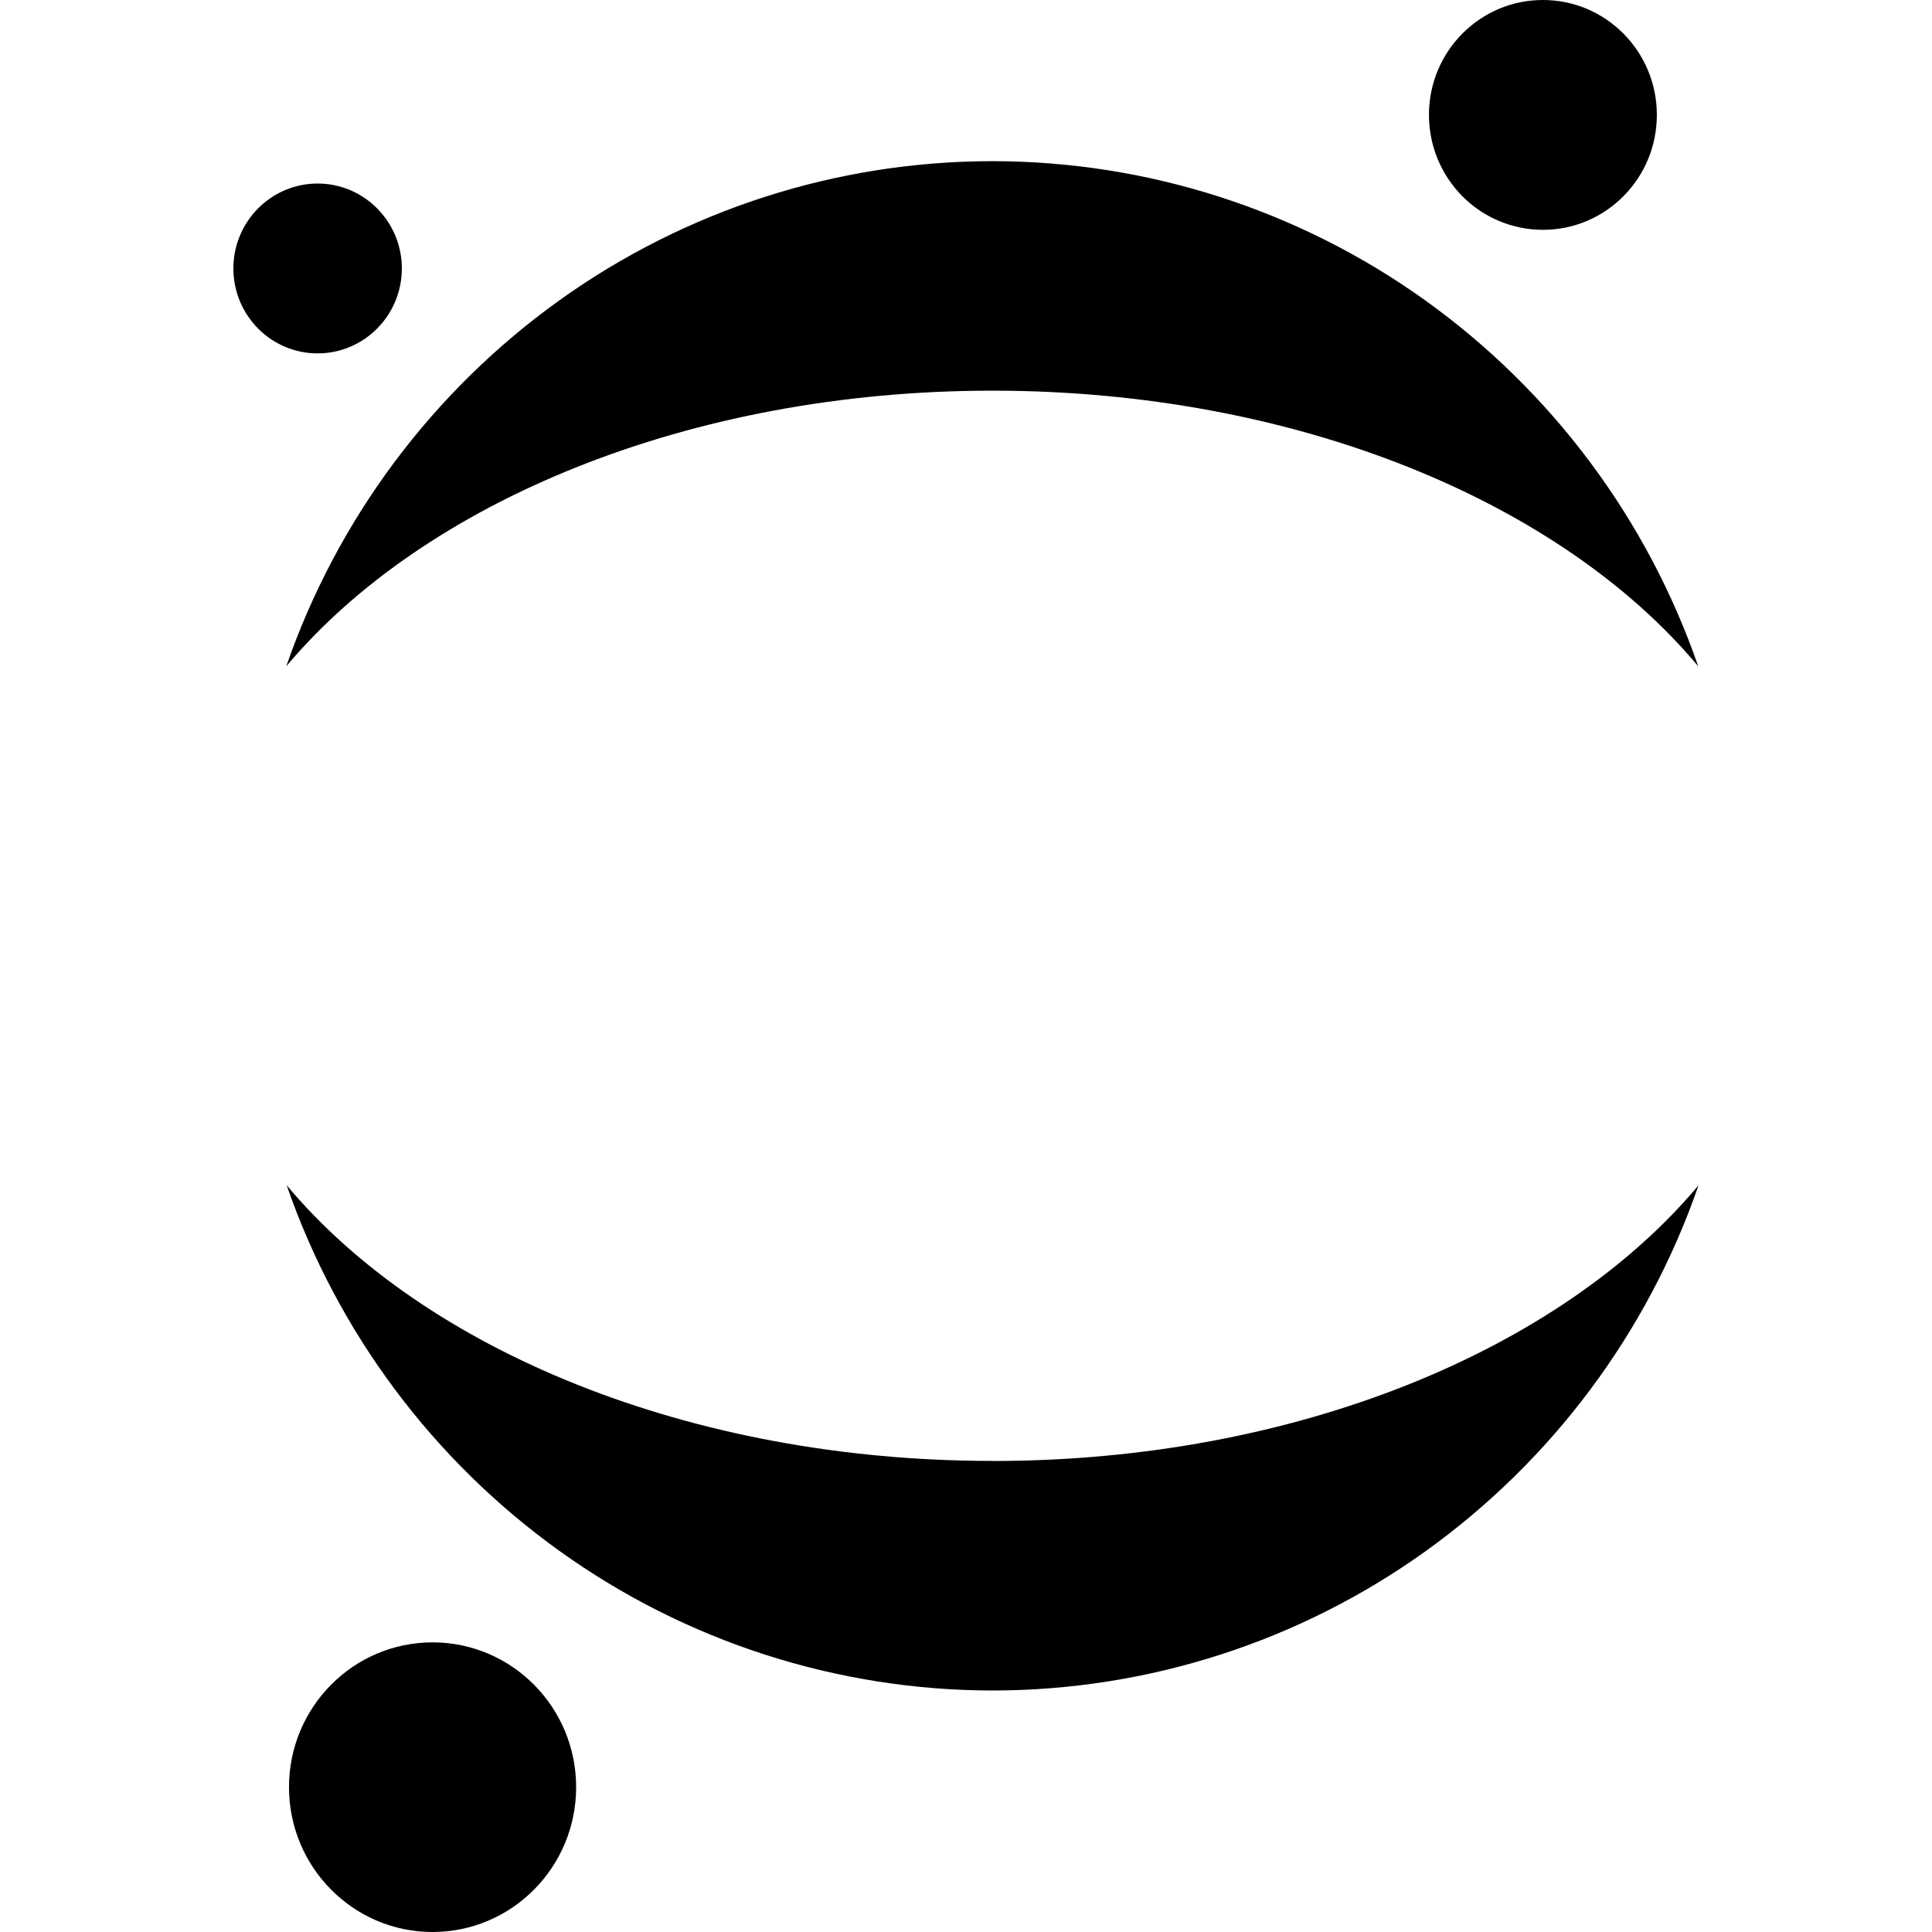
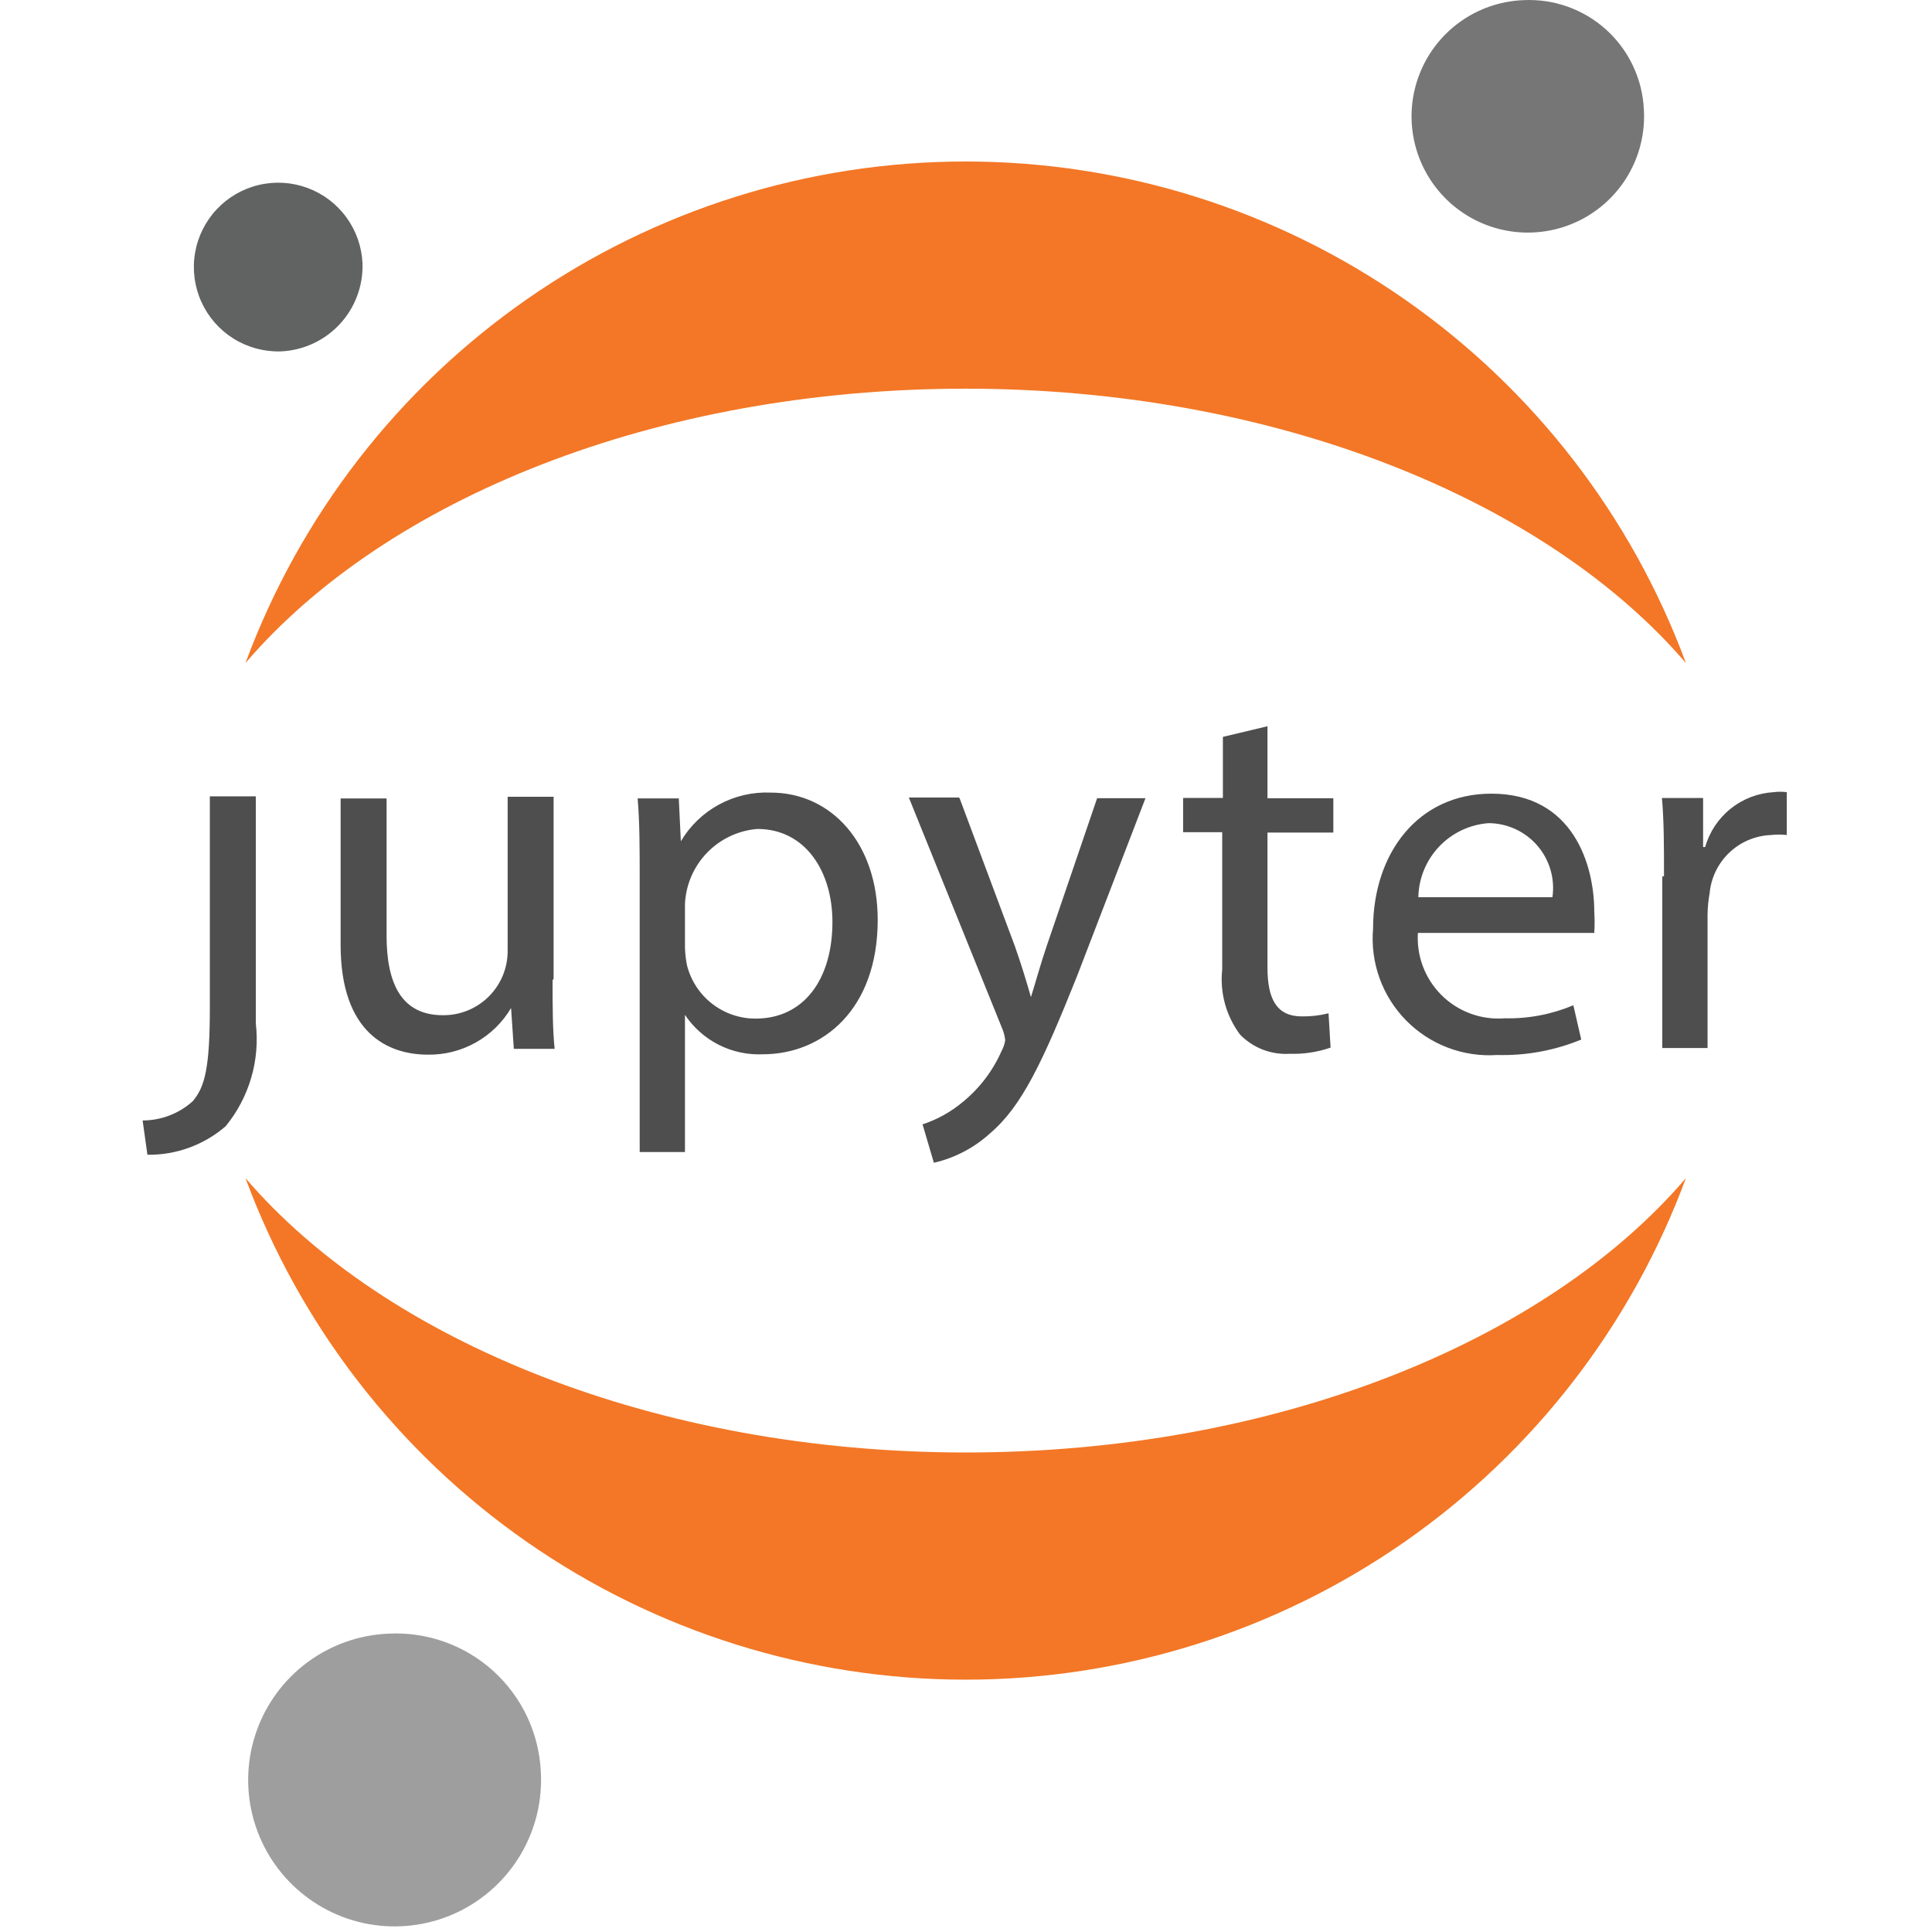
- <svg xmlns="http://www.w3.org/2000/svg" role="img" viewBox="0 0 24 24">
-   <path d="M7.157 22.201A1.784 1.799 0 0 1 5.374 24a1.784 1.799 0 0 1-1.784-1.799 1.784 1.799 0 0 1 1.784-1.799 1.784 1.799 0 0 1 1.783 1.799zM20.582 1.427a1.415 1.427 0 0 1-1.415 1.428 1.415 1.427 0 0 1-1.416-1.428A1.415 1.427 0 0 1 19.167 0a1.415 1.427 0 0 1 1.415 1.427zM4.992 3.336A1.047 1.056 0 0 1 3.946 4.39a1.047 1.056 0 0 1-1.047-1.055A1.047 1.056 0 0 1 3.946 2.28a1.047 1.056 0 0 1 1.046 1.056zm7.336 1.517c3.769 0 7.06 1.38 8.768 3.424a9.363 9.363 0 0 0-3.393-4.547 9.238 9.238 0 0 0-5.377-1.728A9.238 9.238 0 0 0 6.95 3.73a9.363 9.363 0 0 0-3.394 4.547c1.713-2.04 5.004-3.424 8.772-3.424zm.001 13.295c-3.768 0-7.06-1.381-8.768-3.425a9.363 9.363 0 0 0 3.394 4.547A9.238 9.238 0 0 0 12.33 21a9.238 9.238 0 0 0 5.377-1.729 9.363 9.363 0 0 0 3.393-4.547c-1.712 2.044-5.003 3.425-8.772 3.425Z" />
+ <svg xmlns="http://www.w3.org/2000/svg" width="800px" height="800px" viewBox="-22 0 300 300" version="1.1" preserveAspectRatio="xMidYMid">
+   <g>
+     <path d="M10.584,156.41 L10.584,156.197 L10.584,123.658 L17.72,123.658 L17.72,158.913 C18.052,161.754 17.808,164.633 17.002,167.378 C16.197,170.123 14.847,172.677 13.034,174.889 C9.662,177.797 5.343,179.37 0.891,179.309 L0.146,173.984 C3.017,173.986 5.787,172.923 7.921,171.002 C9.838,168.765 10.584,165.729 10.584,156.41 Z M63.804,152.209 C63.804,156.203 63.804,159.771 64.123,162.86 L57.786,162.86 L57.36,156.523 C56.034,158.765 54.139,160.616 51.866,161.888 C49.593,163.161 47.023,163.808 44.419,163.765 C38.241,163.765 30.892,160.41 30.892,146.724 L30.892,123.984 L38.028,123.984 L38.028,145.286 C38.028,152.688 40.318,157.641 46.762,157.641 C48.088,157.655 49.403,157.405 50.631,156.904 C51.858,156.403 52.974,155.662 53.911,154.725 C54.849,153.787 55.589,152.672 56.09,151.444 C56.591,150.217 56.842,148.902 56.827,147.576 L56.827,123.717 L63.963,123.717 L63.963,151.996 L63.804,152.209 Z M77.331,136.654 C77.331,131.701 77.331,127.654 77.011,123.979 L83.402,123.979 L83.721,130.636 C85.145,128.231 87.195,126.257 89.652,124.925 C92.109,123.594 94.882,122.954 97.674,123.074 C107.154,123.074 114.29,131.009 114.29,142.831 C114.29,156.784 105.716,163.708 96.449,163.708 C94.078,163.813 91.719,163.305 89.601,162.232 C87.483,161.159 85.678,159.558 84.36,157.583 L84.36,178.885 L77.331,178.885 L77.331,136.814 L77.331,136.654 Z M84.36,147.039 C84.38,148.005 84.487,148.967 84.68,149.914 C85.284,152.279 86.66,154.375 88.589,155.87 C90.518,157.365 92.89,158.174 95.331,158.169 C102.84,158.169 107.26,152.045 107.26,143.151 C107.26,135.376 103.106,128.719 95.597,128.719 C92.626,128.962 89.845,130.281 87.776,132.428 C85.708,134.575 84.493,137.403 84.36,140.382 L84.36,147.039 Z M127.005,123.944 L135.579,146.897 C136.484,149.453 137.443,152.542 138.082,154.832 C138.827,152.488 139.626,149.506 140.585,146.737 L148.36,123.944 L155.869,123.944 L145.218,151.636 C139.892,164.95 136.644,171.82 131.744,175.974 C129.276,178.228 126.268,179.806 123.01,180.554 L121.253,174.589 C123.531,173.841 125.645,172.666 127.484,171.128 C130.082,169.011 132.144,166.31 133.502,163.246 C133.792,162.715 133.99,162.139 134.087,161.542 C134.027,160.899 133.865,160.27 133.608,159.678 L119.123,123.837 L126.898,123.837 L127.005,123.944 Z M174.814,112.771 L174.814,123.954 L185.039,123.954 L185.039,129.28 L174.814,129.28 L174.814,150.263 C174.814,155.056 176.198,157.825 180.139,157.825 C181.539,157.848 182.935,157.687 184.293,157.346 L184.613,162.671 C182.577,163.376 180.428,163.701 178.275,163.63 C176.849,163.719 175.421,163.499 174.088,162.984 C172.755,162.469 171.549,161.672 170.553,160.647 C168.384,157.746 167.394,154.13 167.784,150.529 L167.784,129.227 L161.713,129.227 L161.713,123.901 L167.89,123.901 L167.89,114.422 L174.814,112.771 Z M198.184,144.648 C198.04,146.454 198.289,148.27 198.915,149.97 C199.541,151.67 200.529,153.214 201.81,154.495 C203.091,155.777 204.635,156.764 206.336,157.39 C208.036,158.016 209.852,158.266 211.658,158.121 C215.311,158.203 218.94,157.513 222.309,156.097 L223.534,161.423 C219.4,163.126 214.955,163.942 210.486,163.819 C207.881,163.998 205.268,163.611 202.827,162.684 C200.385,161.758 198.173,160.314 196.341,158.453 C194.51,156.591 193.103,154.355 192.217,151.899 C191.331,149.442 190.987,146.823 191.208,144.221 C191.208,132.505 198.184,123.239 209.581,123.239 C222.362,123.239 225.558,134.422 225.558,141.559 C225.626,142.658 225.626,143.761 225.558,144.861 L198.025,144.861 L198.184,144.648 Z M219.061,139.322 C219.266,137.898 219.164,136.447 218.761,135.066 C218.358,133.685 217.664,132.406 216.726,131.316 C215.787,130.226 214.626,129.35 213.32,128.747 C212.014,128.143 210.594,127.827 209.155,127.819 C206.229,128.031 203.488,129.328 201.468,131.456 C199.448,133.583 198.296,136.389 198.238,139.322 L219.061,139.322 Z M236.385,136.053 C236.385,131.474 236.385,127.533 236.066,123.911 L242.456,123.911 L242.456,131.527 L242.776,131.527 C243.447,129.176 244.833,127.093 246.741,125.566 C248.65,124.039 250.987,123.144 253.427,123.006 C254.099,122.918 254.779,122.918 255.451,123.006 L255.451,129.663 C254.637,129.569 253.815,129.569 253.001,129.663 C250.584,129.756 248.283,130.727 246.529,132.393 C244.774,134.059 243.686,136.307 243.468,138.716 C243.269,139.806 243.162,140.91 243.149,142.018 L243.149,162.734 L236.119,162.734 L236.119,136.107 L236.385,136.053 Z" fill="#4E4E4E">
+ 
+ </path>
+     <path d="M233.258,16.962 C233.477,20.54 232.625,24.102 230.813,27.194 C229,30.286 226.308,32.769 223.079,34.326 C219.85,35.882 216.231,36.443 212.683,35.936 C209.135,35.428 205.818,33.876 203.155,31.477 C200.491,29.078 198.603,25.94 197.729,22.464 C196.855,18.988 197.036,15.33 198.249,11.957 C199.461,8.584 201.65,5.648 204.537,3.523 C207.424,1.399 210.878,0.182 214.459,0.027 C216.807,-0.102 219.157,0.234 221.374,1.016 C223.592,1.799 225.633,3.012 227.38,4.585 C229.127,6.159 230.546,8.063 231.555,10.187 C232.563,12.311 233.142,14.614 233.258,16.962 Z" fill="#767677">
+ 
+ </path>
+     <path d="M127.953,225.541 C80.024,225.541 37.898,208.34 16.117,182.937 C24.568,205.789 39.818,225.505 59.812,239.429 C79.807,253.353 103.588,260.817 127.953,260.817 C152.318,260.817 176.099,253.353 196.094,239.429 C216.089,225.505 231.338,205.789 239.789,182.937 C218.061,208.34 176.096,225.541 127.953,225.541 Z" fill="#F37726">
+ 
+ </path>
+     <path d="M127.953,60.354 C175.883,60.354 218.008,77.556 239.789,102.958 C231.338,80.106 216.089,60.391 196.094,46.467 C176.099,32.543 152.318,25.078 127.953,25.078 C103.588,25.078 79.807,32.543 59.812,46.467 C39.818,60.391 24.568,80.106 16.117,102.958 C37.898,77.503 79.811,60.354 127.953,60.354 Z" fill="#F37726">
+ 
+ </path>
+     <path d="M61.972,274.975 C62.253,279.482 61.186,283.97 58.907,287.868 C56.628,291.766 53.241,294.897 49.176,296.863 C45.111,298.828 40.553,299.54 36.083,298.906 C31.613,298.272 27.432,296.321 24.074,293.303 C20.716,290.285 18.333,286.335 17.227,281.957 C16.122,277.579 16.345,272.971 17.868,268.721 C19.391,264.47 22.145,260.769 25.779,258.089 C29.413,255.41 33.762,253.872 38.273,253.673 C41.228,253.515 44.185,253.941 46.976,254.926 C49.766,255.911 52.335,257.436 54.536,259.414 C56.736,261.393 58.526,263.785 59.802,266.455 C61.078,269.125 61.815,272.02 61.972,274.975 Z" fill="#9E9E9E">
+ 
+ </path>
+     <path d="M21.564,54.565 C18.981,54.636 16.435,53.942 14.246,52.571 C12.057,51.199 10.322,49.21 9.26,46.855 C8.198,44.5 7.856,41.883 8.277,39.334 C8.698,36.785 9.863,34.417 11.626,32.529 C13.389,30.64 15.671,29.315 18.186,28.72 C20.7,28.126 23.334,28.287 25.756,29.185 C28.179,30.083 30.282,31.678 31.8,33.768 C33.319,35.858 34.186,38.35 34.292,40.932 C34.393,44.422 33.113,47.812 30.73,50.364 C28.347,52.917 25.053,54.426 21.564,54.565 Z" fill="#616262">
+ 
+ </path>
+   </g>
</svg>
